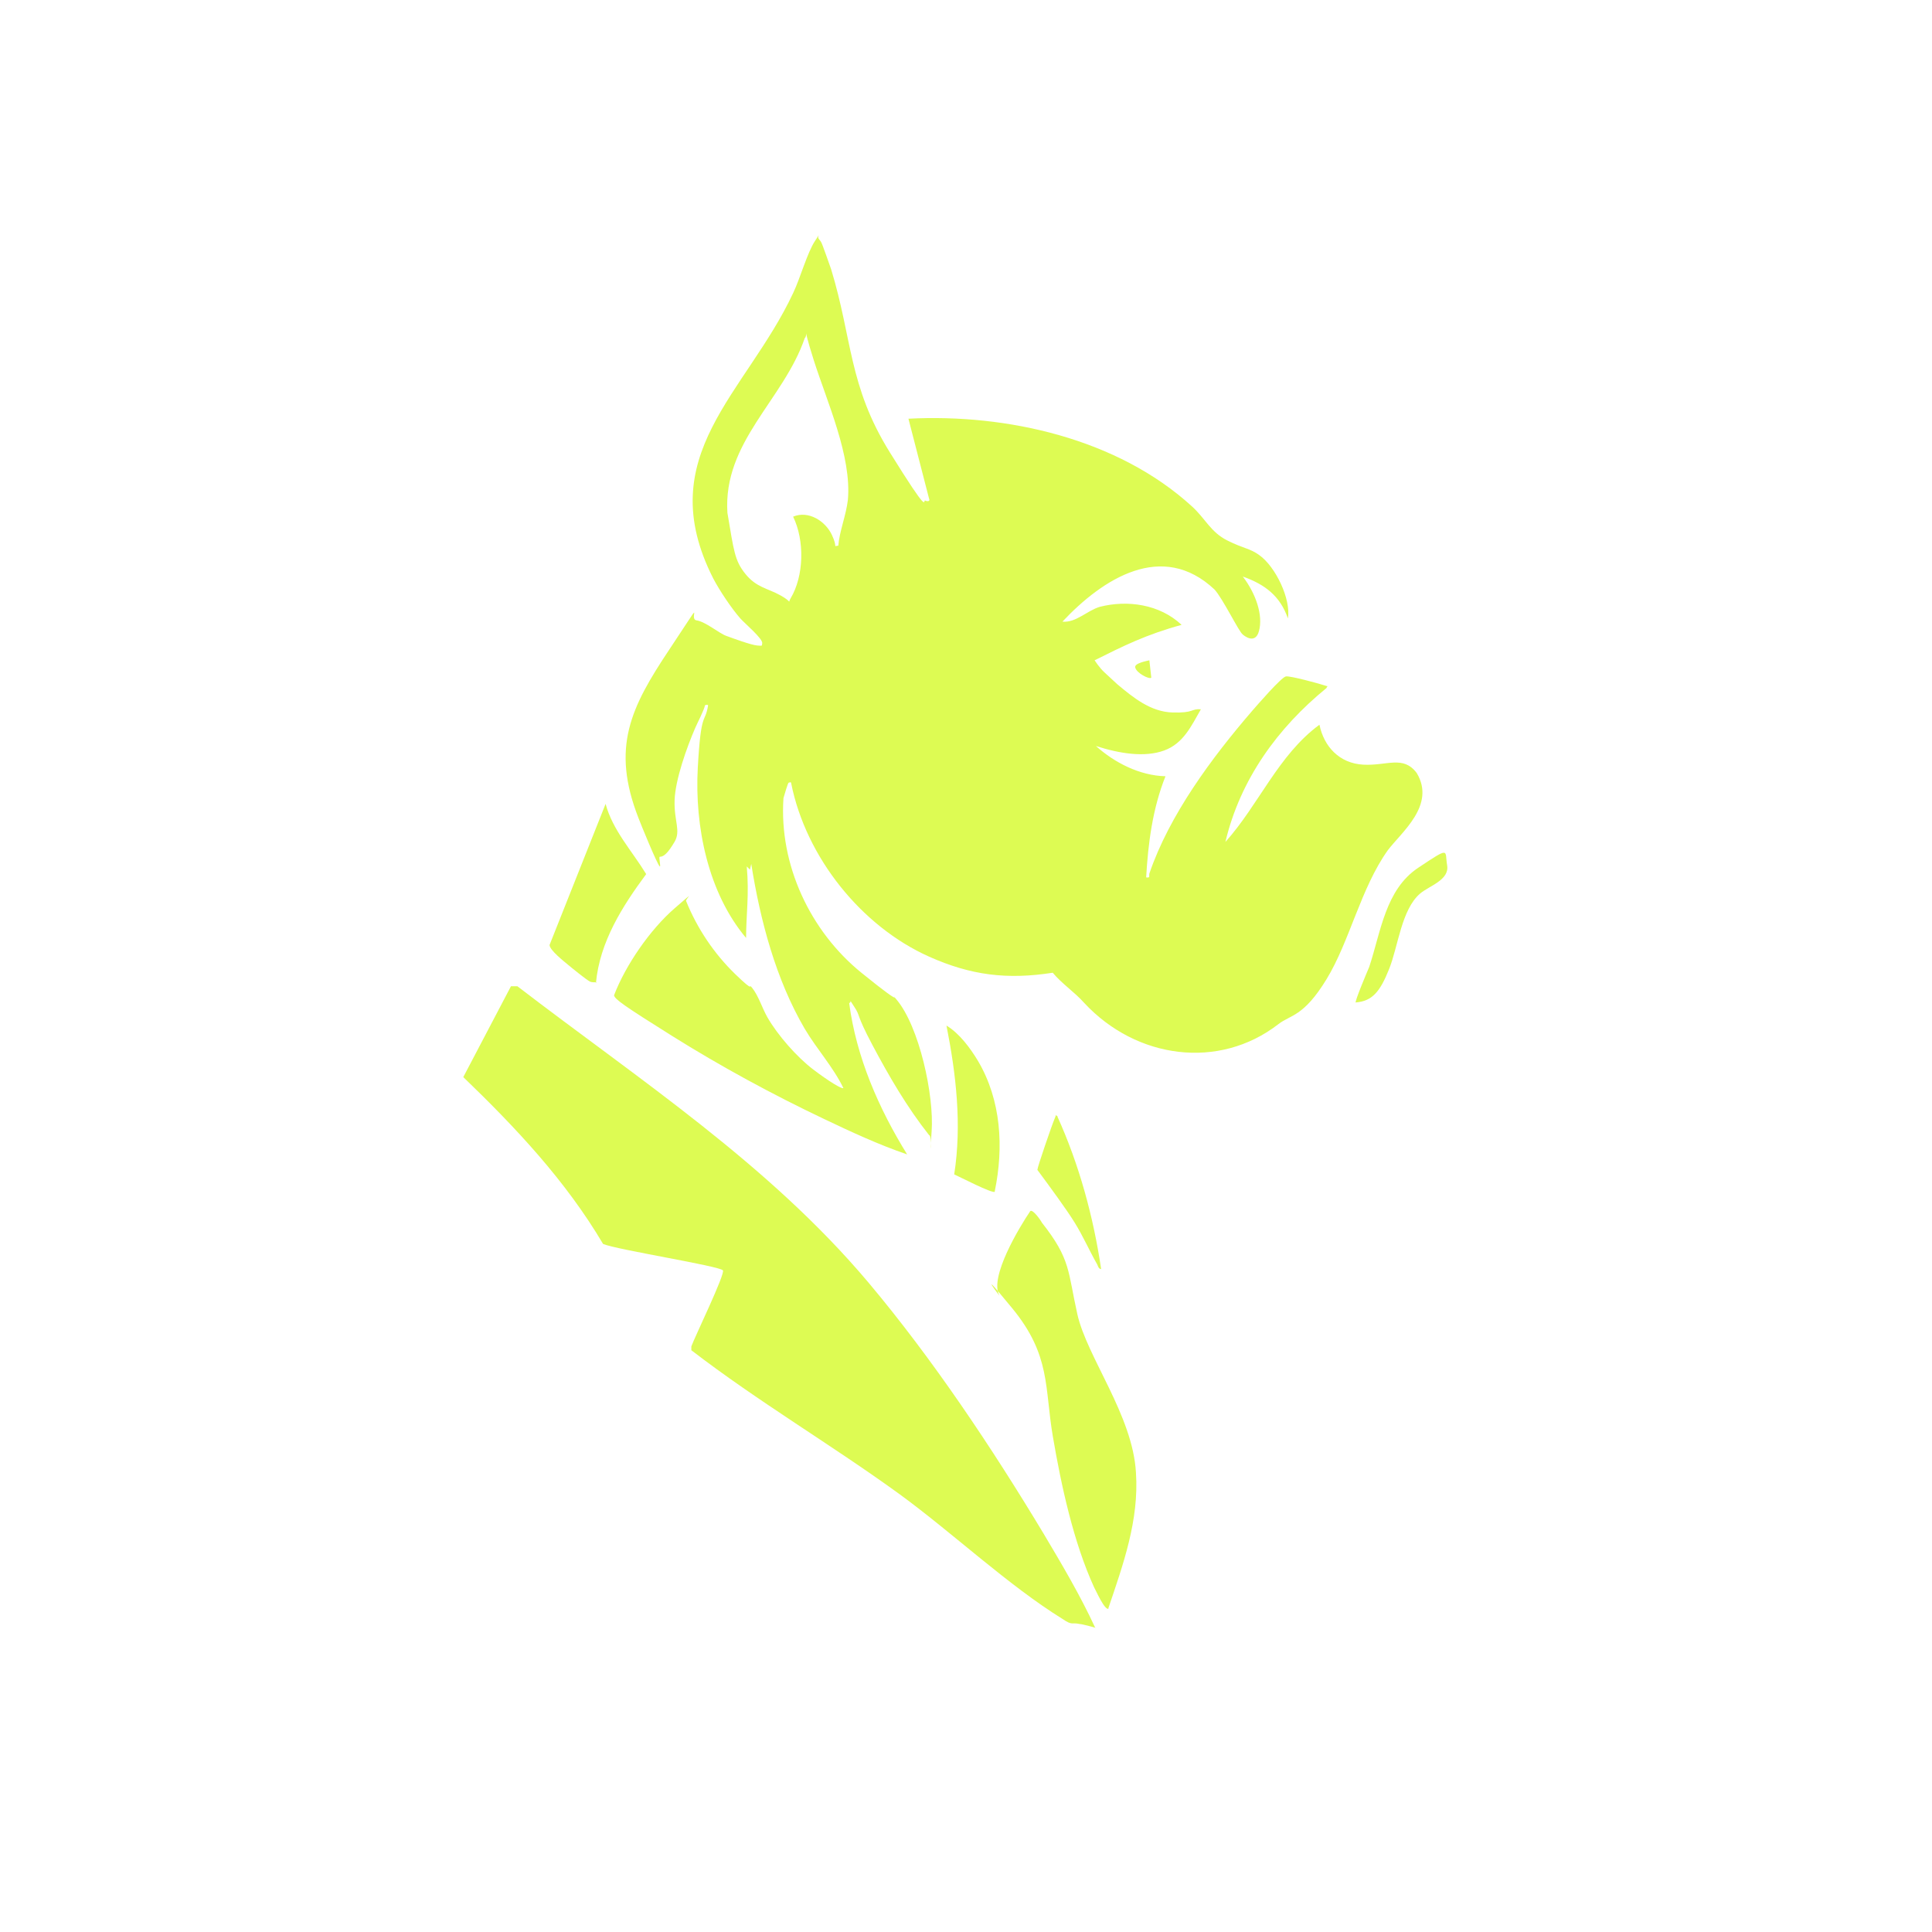
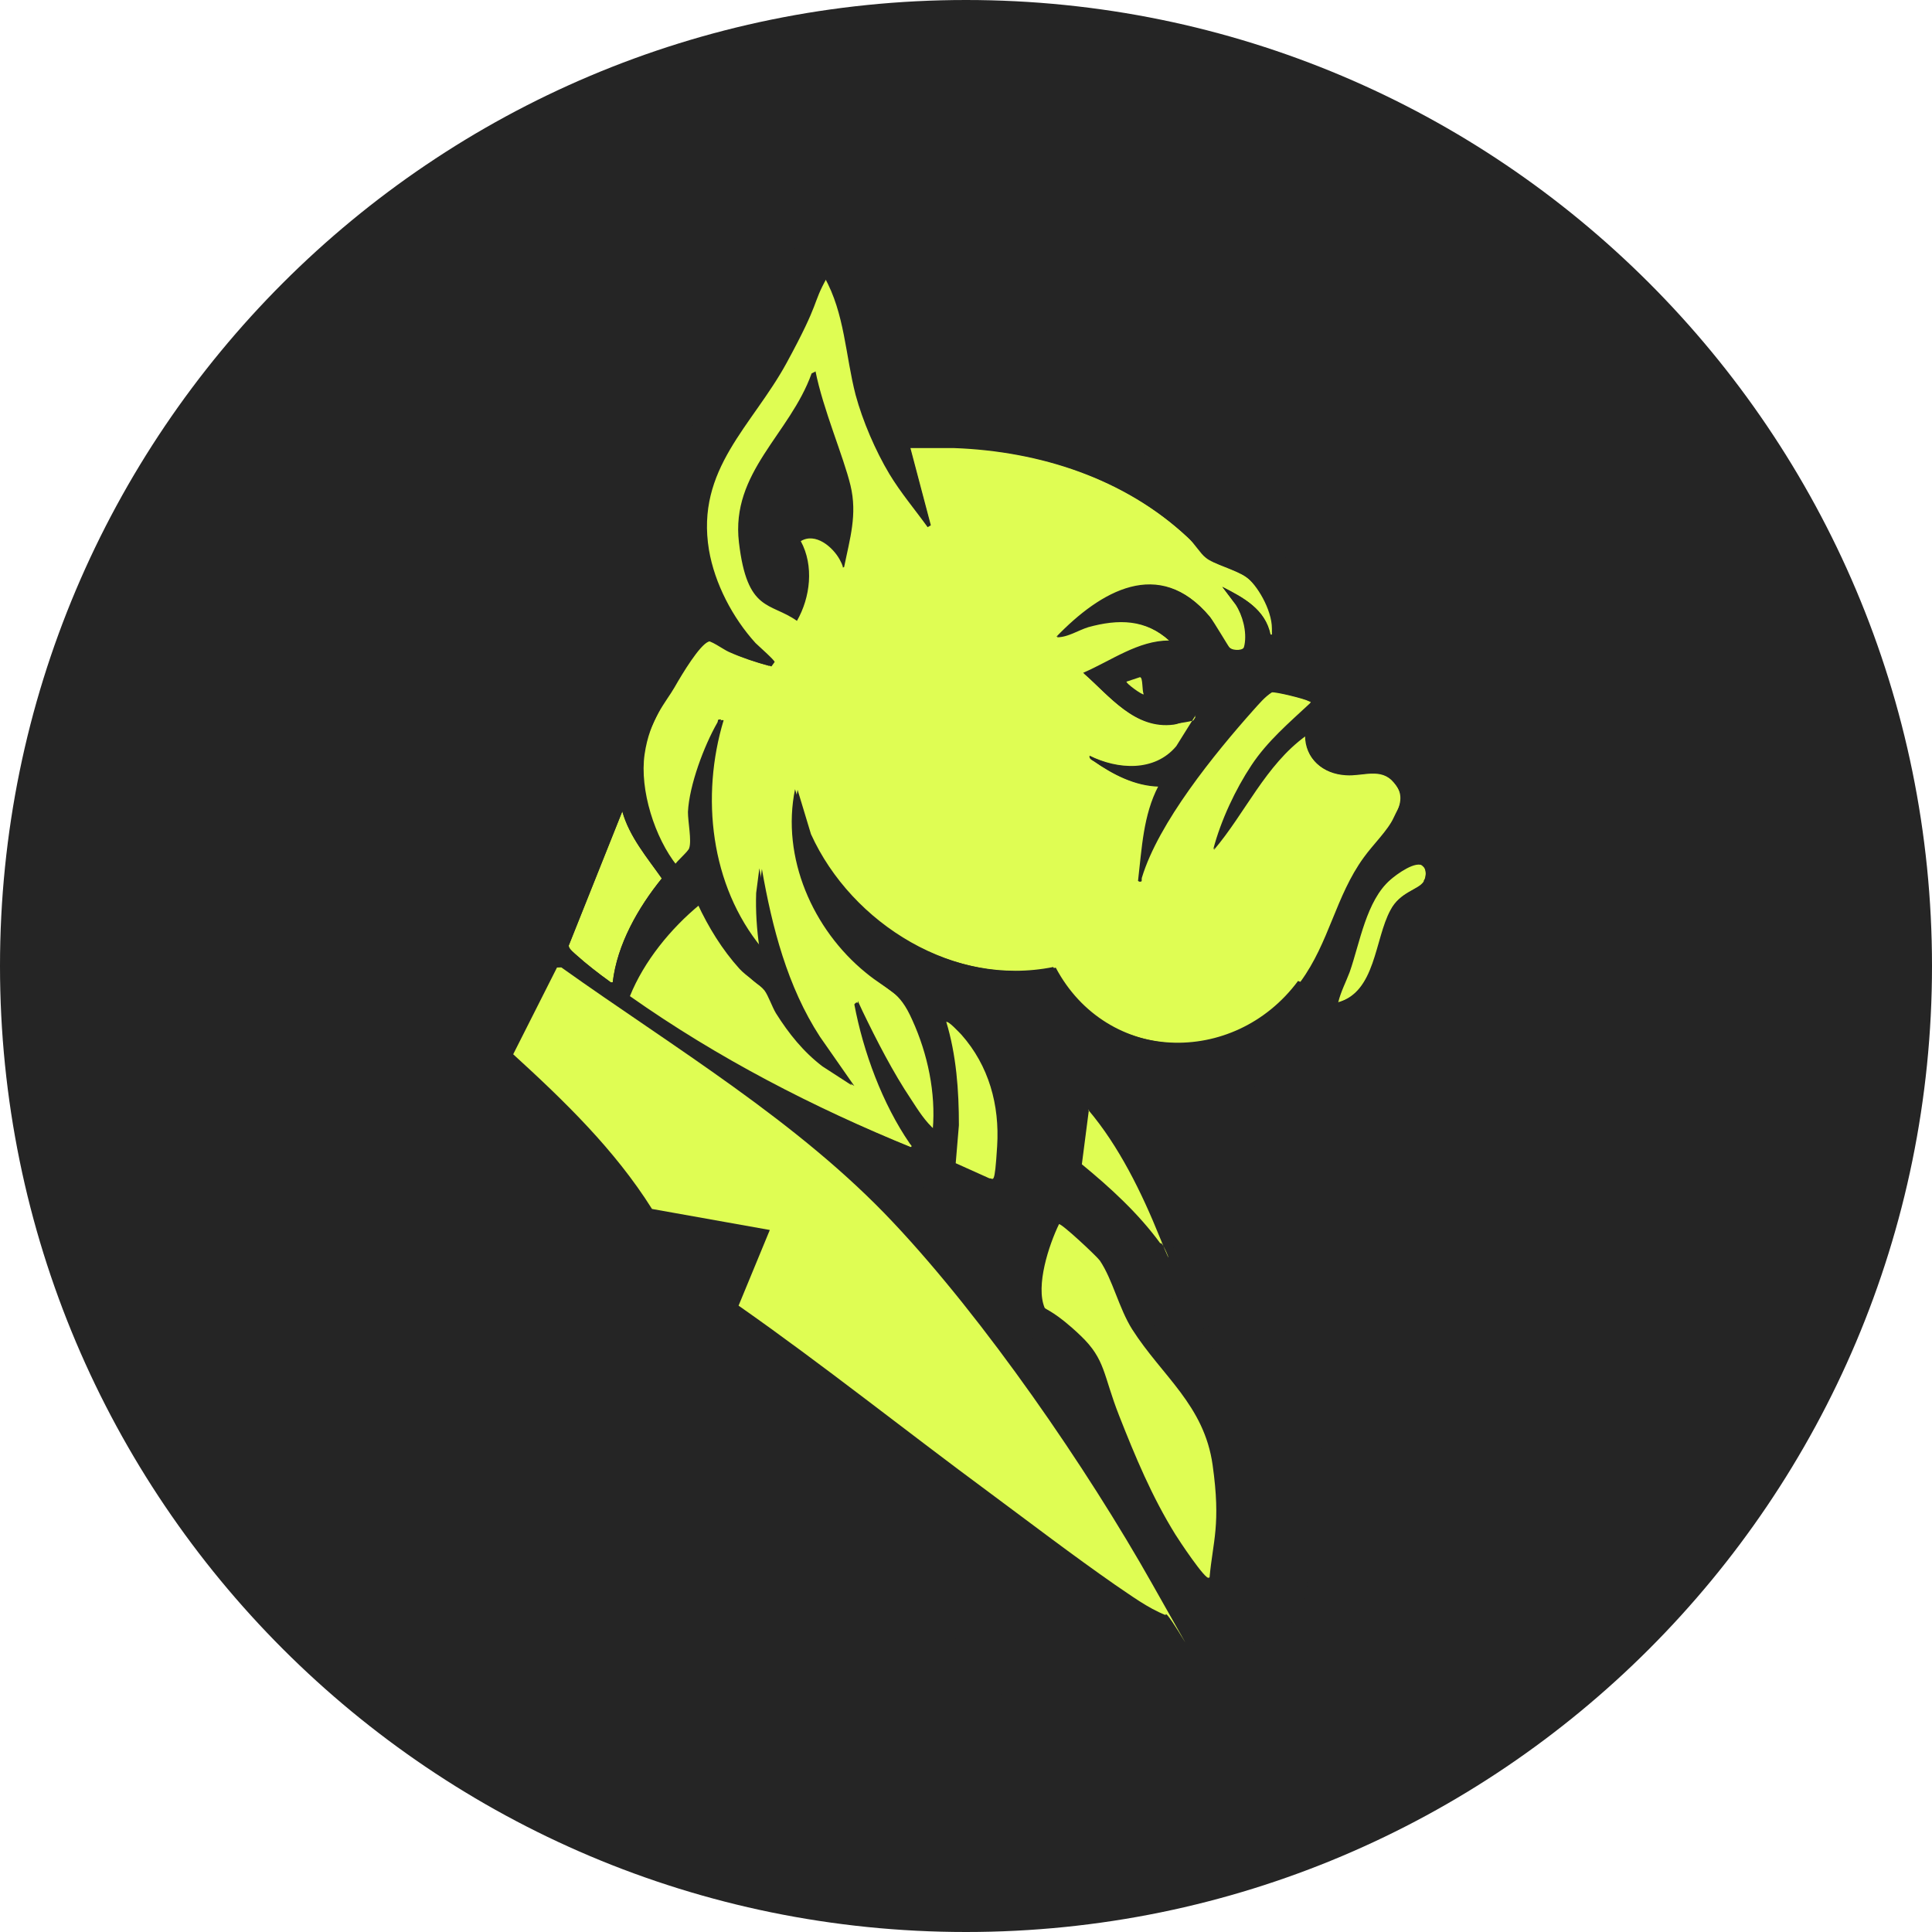
- <svg xmlns="http://www.w3.org/2000/svg" width="160" height="160" viewBox="0 0 160 160" fill="none">
-   <path d="M67.977 20.005C68.084 20.112 68.724 22.032 68.831 22.299C70.591 28.061 70.271 31.956 73.686 37.451C77.1 42.946 76.407 41.345 76.62 41.452C76.834 41.559 77.047 41.505 76.94 41.292L75.233 34.676C83.396 34.25 92.572 36.33 98.707 41.932C99.828 42.946 100.255 44.066 101.642 44.76C103.029 45.453 103.509 45.4 104.309 45.987C105.643 46.947 106.924 49.614 106.658 51.215C106.017 49.348 104.737 48.387 102.923 47.747C103.99 49.134 104.631 50.948 104.257 52.282C103.937 53.422 102.977 52.602 102.923 52.549C102.603 52.335 101.268 49.561 100.575 48.815C96.254 44.76 91.346 47.907 87.985 51.482C89.105 51.589 90.011 50.575 91.078 50.255C93.372 49.668 96.041 50.041 97.855 51.748C94.92 52.549 93 53.509 90.652 54.683C90.652 54.683 91.036 55.285 91.452 55.67C91.869 56.056 92.519 56.657 92.519 56.657C93.853 57.777 95.293 58.951 97.107 59.005C98.921 59.058 98.601 58.684 99.454 58.738C98.654 60.125 98.014 61.565 96.413 62.152C94.813 62.739 92.732 62.419 90.758 61.779C92.305 63.166 94.386 64.233 96.52 64.286C95.453 66.954 95.08 69.835 94.92 72.662C95.293 72.716 95.133 72.556 95.186 72.342C96.84 67.487 100.361 62.739 103.723 58.844C104.096 58.418 106.123 56.07 106.497 56.017C106.87 55.964 109.218 56.604 109.698 56.764C110.178 56.924 109.911 56.71 109.858 56.977C105.803 60.285 102.709 64.553 101.482 69.728C104.256 66.634 105.857 62.526 109.271 60.018C109.644 61.832 110.925 63.219 112.899 63.326C114.873 63.433 116.208 62.526 117.328 64.019C118.928 66.687 116.047 68.928 114.927 70.421C112.686 73.569 111.779 77.944 109.859 81.092C107.938 84.239 106.871 84.026 105.857 84.826C100.949 88.614 94.119 87.707 89.798 83.066C88.998 82.159 87.931 81.465 87.184 80.558C83.397 81.145 80.408 80.772 76.94 79.224C71.338 76.717 66.75 71.008 65.523 64.873C65.523 64.713 65.364 64.82 65.311 64.82C65.257 64.82 64.936 65.887 64.883 66.1C64.509 71.649 67.124 77.144 71.338 80.558C75.553 83.973 73.472 81.892 74.219 82.746C76.14 84.987 77.367 90.748 77.154 93.683C76.94 96.617 77.26 94.056 76.94 94.003C75.126 91.709 73.632 89.148 72.245 86.534C70.858 83.919 71.285 84.186 70.751 83.386C70.218 82.586 70.591 83.013 70.325 83.066C70.912 87.547 72.779 91.816 75.126 95.603C72.779 94.803 70.485 93.736 68.244 92.669C63.976 90.642 59.654 88.294 55.653 85.787C51.652 83.279 50.905 82.746 50.852 82.426C51.812 79.918 53.839 76.984 55.867 75.223C57.894 73.463 56.667 74.53 56.827 74.636C57.734 76.877 59.121 78.958 60.882 80.665C62.642 82.372 61.895 81.359 62.269 81.785C62.802 82.426 63.122 83.493 63.549 84.24C64.403 85.733 66.003 87.547 67.337 88.561C68.671 89.575 69.738 90.215 69.845 90.108C68.991 88.348 67.657 86.907 66.644 85.2C64.243 81.092 62.962 76.237 62.215 71.542L62.109 72.022L61.843 71.755C62.056 74.102 61.788 75.757 61.788 77.677C58.641 73.943 57.52 68.448 57.787 63.593C58.054 58.738 58.375 60.018 58.642 58.417C58.588 58.311 58.375 58.417 58.375 58.417C58.375 58.684 57.681 60.018 57.575 60.285C56.881 61.885 55.92 64.57 55.867 66.278C55.813 67.985 56.4 68.805 55.867 69.712C55.333 70.618 54.985 70.955 54.64 70.955C54.534 70.955 54.747 71.809 54.64 71.755C54.427 71.595 53.039 68.181 52.879 67.754C50.585 61.886 52.239 58.578 55.44 53.776C58.641 48.974 56.934 51.269 57.681 51.375C58.427 51.482 59.548 52.442 60.135 52.656C60.721 52.869 62.162 53.403 62.696 53.456C63.229 53.509 63.069 53.456 63.122 53.296C63.229 52.922 61.629 51.589 61.309 51.215C60.562 50.361 59.601 48.921 59.068 47.907C53.893 37.717 61.788 32.596 65.683 24.273C66.27 23.046 66.857 20.912 67.497 19.951C68.137 18.991 67.604 19.578 67.817 19.791L67.977 20.005ZM69.418 45.24C69.525 43.959 70.058 42.732 70.218 41.399C70.538 37.771 68.511 33.343 67.39 29.822C66.27 26.3 67.017 27.687 66.644 28.008C64.883 33.129 59.868 36.597 60.241 42.466C60.776 45.613 60.828 46.414 61.735 47.534C62.642 48.654 63.549 48.708 64.616 49.295C65.683 49.882 65.203 49.988 65.47 49.561C66.59 47.694 66.644 44.76 65.683 42.786C66.964 42.252 68.351 43.159 68.884 44.28C69.418 45.4 68.938 45.24 69.418 45.187V45.24Z" fill="#DDFB53" />
-   <path d="M90.758 134.815C90.758 134.815 89.638 134.495 89.424 134.495C88.731 134.335 88.837 134.655 87.984 134.069C83.502 131.294 78.914 126.973 74.539 123.772C68.884 119.664 62.802 116.089 57.254 111.821V111.501C57.52 110.754 60.081 105.472 59.868 105.206C59.548 104.832 51.065 103.498 49.944 103.018C46.85 97.79 42.742 93.415 38.367 89.2L42.315 81.678H42.849C52.932 89.414 63.656 96.403 71.925 106.219C77.26 112.568 82.168 119.93 86.436 127.026C87.93 129.534 89.478 132.148 90.705 134.815H90.758Z" fill="#DDFB53" />
-   <path d="M91.834 133.212C91.514 133.479 90.714 131.611 90.607 131.451C88.9 127.717 87.886 123.022 87.193 118.967C86.499 114.912 87.033 112.245 83.832 108.35C80.63 104.456 82.924 107.55 82.764 107.283C81.911 105.789 84.418 101.628 85.325 100.294C85.539 100.134 86.179 101.041 86.286 101.255C88.686 104.296 88.42 105.256 89.22 108.83C90.02 112.405 93.808 117.207 94.075 121.955C94.342 125.903 93.008 129.584 91.781 133.212H91.834Z" fill="#DDFB53" />
-   <path d="M49.406 81.353C49.193 81.353 49.033 81.353 48.873 81.299C48.553 81.139 47.379 80.179 47.059 79.912C46.739 79.645 45.512 78.685 45.512 78.258L50.153 66.574C50.74 68.762 52.341 70.469 53.514 72.389C51.54 75.057 49.673 77.991 49.353 81.406L49.406 81.353Z" fill="#DDFB53" />
-   <path d="M82.384 98.698C82.171 98.858 79.503 97.471 79.023 97.258C79.663 93.15 79.183 88.988 78.383 84.934C79.45 85.574 80.357 86.801 80.997 87.868C82.918 91.122 83.131 95.017 82.384 98.645V98.698Z" fill="#DDFB53" />
-   <path d="M112.269 83.073C112.162 82.966 113.23 80.459 113.39 80.085C114.35 77.204 114.723 73.683 117.444 71.869C120.165 70.055 119.632 70.428 119.845 71.656C120.058 72.883 118.351 73.363 117.604 74.003C116.057 75.337 115.79 78.378 115.043 80.245C114.297 82.112 113.656 82.913 112.269 83.019V83.073Z" fill="#DDFB53" />
-   <path d="M87.564 92.455C89.378 96.456 90.552 100.778 91.192 105.099C90.978 105.099 90.925 104.832 90.872 104.726C90.232 103.605 89.698 102.378 89.004 101.258C88.311 100.138 86.977 98.324 85.91 96.883C85.91 96.67 87.137 93.095 87.351 92.615C87.564 92.135 87.297 92.348 87.617 92.455H87.564Z" fill="#DDFB53" />
-   <path d="M95.186 54.684L95.346 56.124C95.186 56.284 94.118 55.751 94.012 55.27C93.935 54.921 94.972 54.737 95.186 54.684Z" fill="#DDFB53" />
+ <svg xmlns="http://www.w3.org/2000/svg" width="154" height="154" viewBox="0 0 154 154" fill="none">
+   <rect width="154" height="154" rx="77" fill="#252525" />
+   <path d="M73.891 41.973L74.145 41.822L72.519 35.667C73.688 35.667 74.857 35.667 76.025 35.667C82.835 35.92 89.593 38.089 94.624 42.78C99.655 47.471 95.641 44.092 96.047 44.394C96.606 44.899 98.435 45.353 99.299 45.958C100.163 46.563 101.383 48.581 101.383 50.095C101.383 51.608 101.484 50.549 101.23 50.549C100.824 48.531 99.096 47.623 97.419 46.765L98.486 48.178C99.045 49.035 99.401 50.347 99.198 51.406C98.994 52.465 98.283 51.81 97.978 51.608C97.673 51.406 96.758 49.59 96.403 49.136C92.388 44.344 87.713 47.118 84.207 50.75C85.071 50.75 85.884 50.196 86.697 49.943C89.085 49.288 91.27 49.288 93.201 51.053C90.711 51.053 88.577 52.667 86.341 53.626C88.425 55.442 90.406 58.115 93.506 57.712C96.606 57.308 94.777 57.207 95.336 56.955L93.76 59.477C92.032 61.545 89.085 61.344 86.849 60.234C86.799 60.486 87.002 60.537 87.154 60.638C88.679 61.697 90.406 62.605 92.337 62.655C91.118 64.976 91.016 67.649 90.711 70.222C91.067 70.272 90.915 70.121 90.965 69.919C92.287 65.531 96.758 60.032 99.858 56.551C102.958 53.071 100.773 55.492 101.332 55.139C101.637 55.089 103.923 55.644 104.279 55.845C104.635 56.047 104.482 55.845 104.432 56.047C102.755 57.611 101.027 59.074 99.757 60.991C98.486 62.907 97.317 65.379 96.708 67.7C99.198 64.774 100.824 60.94 104.025 58.62C104.025 60.436 105.397 61.646 107.227 61.747C109.056 61.848 110.021 61.092 111.089 62.353C112.156 63.614 111.546 64.169 111.089 65.177C110.631 66.186 109.462 67.296 108.7 68.356C106.464 71.433 105.956 75.115 103.669 78.243C98.537 85.153 88.221 84.8 84.156 77.133C76.127 78.747 67.895 73.652 64.643 66.489L63.576 62.958C62.458 68.406 64.998 74.157 69.216 77.587C73.434 81.017 71.859 78.949 72.926 81.37C73.993 83.791 74.806 87.171 74.552 90.097C73.739 89.391 73.18 88.483 72.621 87.625C71.198 85.507 69.877 82.934 68.759 80.614C67.641 78.293 68.657 79.655 68.301 80.109C69.013 83.892 70.537 88.029 72.722 91.207C74.907 94.385 72.977 91.409 72.773 91.509C64.846 88.281 57.224 84.346 50.211 79.403C51.329 76.628 53.463 74.005 55.801 72.088C56.665 73.955 57.782 75.771 59.155 77.284C60.527 78.797 60.781 78.545 61.136 78.999C61.492 79.453 61.746 80.311 62.051 80.815C63.067 82.43 64.236 83.892 65.761 85.053L68.098 86.566L65.354 82.631C62.763 78.646 61.543 73.904 60.73 69.263L60.476 71.231C60.425 72.694 60.527 74.157 60.73 75.569C56.614 70.575 55.852 63.462 57.681 57.409C57.325 57.359 57.478 57.51 57.376 57.661C56.309 59.528 55.14 62.655 55.038 64.774C54.937 66.893 55.343 67.044 55.14 67.649C54.937 68.255 54.124 68.709 53.971 69.011C52.193 66.792 50.973 62.958 51.38 60.133C51.786 57.308 53.108 55.946 53.768 54.786C54.429 53.626 55.75 51.457 56.461 51.154C57.173 50.851 57.833 51.81 58.291 52.011C59.307 52.465 60.374 52.819 61.492 53.121L61.746 52.768C61.746 52.617 60.476 51.507 60.222 51.255C58.392 49.237 56.969 46.513 56.512 43.84C55.445 37.383 59.968 33.952 62.712 28.908C65.456 23.863 64.694 24.317 65.913 22.148C67.539 25.024 67.59 28.404 68.403 31.531C69.216 34.659 69.978 35.97 71.096 37.837C72.214 39.703 73.129 40.661 74.145 42.074L73.891 41.973ZM64.998 29.614L64.694 29.765C62.966 34.608 58.24 37.635 58.901 43.234C59.561 48.834 61.391 47.976 63.525 49.489C64.592 47.623 64.897 45.101 63.83 43.133C64.998 42.427 66.37 43.587 66.929 44.596C67.488 45.605 66.929 45.302 67.285 45.202C67.743 42.931 68.352 41.015 67.793 38.694C67.234 36.374 65.608 32.641 64.998 29.564V29.614Z" fill="#DFFD53" />
+   <path d="M48.842 78.292C48.639 78.342 48.639 78.241 48.537 78.191C47.826 77.686 46.657 76.778 45.996 76.173C45.336 75.568 45.336 75.618 45.336 75.366L49.605 64.672C50.163 66.69 51.586 68.354 52.755 70.019C50.875 72.339 49.198 75.265 48.842 78.292Z" fill="#DFFD53" />
+   <path d="M113.477 69.111C113.731 69.363 113.681 70.019 113.477 70.271C113.071 70.927 111.597 71.078 110.835 72.541C109.565 74.862 109.666 79.099 106.617 79.906C106.82 79.049 107.227 78.292 107.532 77.485C108.345 75.164 108.853 71.784 110.784 70.12C112.715 68.455 112.868 68.506 113.427 69.061L113.477 69.111Z" fill="#DFFD53" />
+   <path d="M114.596 61.897C113.783 60.737 113.021 60.485 112.868 58.921C112.767 57.357 113.275 56.147 111.852 55.037C109.718 53.372 106.313 54.129 103.976 52.817C105.043 50.295 104.89 48.126 103.467 45.806C102.095 43.535 100.876 43.435 98.945 42.123C98.487 41.82 97.928 41.064 97.471 40.66C93.558 37.331 88.985 34.506 83.852 33.396C84.716 28.856 83.141 23.761 80.448 20.079C78.822 17.859 77.958 18.414 76.382 20.23C74.756 22.097 73.537 24.266 72.317 26.384L70.945 29.613C70.539 26.384 69.878 21.39 67.439 19.02C65.864 17.506 64.796 17.708 63.628 19.423C62.103 21.693 61.138 24.619 59.766 27.04C57.479 31.025 54.328 34.102 53.21 38.693C52.397 41.972 52.753 44.898 54.023 48.025C51.127 50.194 49.806 53.826 48.484 57.105C44.877 66.034 37 83.033 37 83.033C41.319 88.28 47.062 96.805 49.501 103.161L58.394 103.312L55.243 111.383C64.542 118.546 73.283 126.567 80.448 135.849L80.702 136C88.934 135.395 96.861 132.872 103.874 128.786C103.874 128.635 103.874 128.534 103.874 128.383C103.874 127.828 104.026 127.273 104.128 126.718C104.128 126.617 104.23 126.214 104.23 126.012C104.23 125.003 104.382 124.045 104.585 123.086C104.585 123.187 104.535 123.288 104.484 123.338C104.23 123.338 104.382 123.086 104.382 122.935C104.687 119.606 105.348 116.327 105.449 112.947L101.536 107.348C101.435 106.894 103.264 105.683 103.162 105.027C103.061 104.371 100.774 101.244 100.215 100.336C99.707 99.478 99.148 98.419 98.843 97.46L98.487 96.441C97.979 94.928 98.487 96.441 97.979 94.928C97.894 94.675 97.878 94.787 97.725 94.333C97.471 93.919 97.573 93.969 97.471 93.667C97.369 93.515 97.115 93.223 97.064 93.021C97.014 92.921 96.963 92.87 96.861 92.769C96.811 92.668 96.76 92.567 96.709 92.466C95.235 91.458 93.812 90.348 92.389 89.188L93.609 87.775C96.099 87.826 98.487 87.422 100.723 86.262C101.231 86.01 103.112 84.547 103.264 84.496C103.518 84.446 104.585 84.799 104.992 84.849C108.397 85.152 110.836 83.891 113.072 81.369C117.493 76.375 118.458 67.396 114.545 61.897H114.596ZM49.602 64.672C50.161 66.689 51.584 68.354 52.753 70.019C50.873 72.339 49.196 75.265 48.84 78.292C48.637 78.342 48.637 78.241 48.535 78.191C47.824 77.686 46.655 76.778 45.994 76.173C45.791 76.022 45.334 75.618 45.334 75.366L49.602 64.672ZM66.575 100.84C62.459 97.662 58.546 93.274 54.582 89.793C51.127 86.766 46.757 83.74 43.86 80.158C43.047 79.149 43.758 78.998 44.267 78.039C48.637 81.671 53.464 85.001 58.495 87.775C66.372 92.164 74.909 95.191 83.344 98.368L77.5 107.549C77.348 107.65 77.195 107.549 77.043 107.448C75.823 106.994 73.892 105.582 72.724 104.825C70.844 103.615 68.404 102.202 66.677 100.84H66.575ZM75.417 81.47C75.569 81.318 76.484 82.327 76.636 82.478C78.822 84.95 79.686 88.078 79.482 91.357C79.482 91.76 79.177 93.879 78.872 93.929L76.179 92.719L76.433 89.692C76.433 86.918 76.23 84.093 75.417 81.419V81.47ZM84.564 125.558C84.361 125.558 84.31 125.508 84.208 125.356C83.141 123.944 82.074 121.724 81.058 120.16C78.364 115.974 75.62 112.342 72.571 108.407C72.47 108.256 71.656 107.247 71.758 107.146L77.653 110.929C78.313 109.92 78.923 108.861 79.635 107.852C79.889 107.549 81.261 105.683 81.464 105.733L84.869 109.517V118.899C84.919 118.899 84.564 125.508 84.564 125.508V125.558ZM95.235 108.81C95.438 107.802 95.642 106.641 95.997 105.683C96.048 105.532 95.997 105.481 96.251 105.532C96.506 107.146 97.115 108.71 97.369 110.273C98.03 114.158 98.03 119.404 97.369 123.338C97.166 124.7 96.709 126.012 96.506 127.324C96.302 127.324 96.353 127.071 96.302 126.97C95.032 120.614 93.609 114.511 90.56 108.71L91.729 105.38C92.593 106.238 93.507 107.095 94.32 107.953C94.473 108.104 94.981 108.962 95.184 108.76L95.235 108.81ZM94.219 104.371L88.426 97.965L92.085 91.609C93.304 95.745 93.66 100.084 94.27 104.321L94.219 104.371ZM103.467 78.191C98.335 85.102 88.019 84.749 83.954 77.081C75.925 78.695 67.693 73.6 64.441 66.437L63.373 62.906C62.256 68.354 64.796 74.105 69.014 77.535C70.844 79.048 71.656 78.897 72.724 81.318C73.943 83.992 74.604 87.119 74.35 90.045C73.537 89.339 72.978 88.431 72.419 87.573C70.996 85.455 69.675 82.882 68.557 80.562C68.455 80.309 68.455 79.603 68.099 80.057C68.811 83.841 70.335 87.977 72.52 91.155C72.571 91.256 72.775 91.357 72.571 91.458C64.644 88.229 57.022 84.294 50.009 79.351C51.127 76.576 53.261 73.953 55.599 72.037C56.462 73.903 57.581 75.719 58.953 77.232C59.461 77.787 60.579 78.493 60.934 78.947C61.239 79.351 61.544 80.259 61.849 80.763C62.865 82.378 64.034 83.841 65.559 85.001L67.896 86.514L65.152 82.579C62.56 78.594 61.341 73.853 60.528 69.212L60.274 71.179C60.223 72.642 60.325 74.105 60.528 75.517C56.412 70.523 55.65 63.411 57.479 57.357C57.123 57.307 57.276 57.458 57.174 57.609C56.107 59.476 54.938 62.603 54.836 64.722C54.836 65.529 55.141 66.992 54.938 67.597C54.887 67.85 53.922 68.657 53.769 68.959C51.991 66.74 50.771 62.906 51.178 60.081C51.33 58.921 52.905 55.894 53.566 54.734C53.973 53.977 55.548 51.405 56.259 51.102C56.564 50.951 57.631 51.758 58.089 51.96C59.105 52.414 60.172 52.767 61.29 53.069L61.544 52.716C61.544 52.565 60.274 51.455 60.02 51.203C58.19 49.185 56.767 46.461 56.31 43.788C55.243 37.331 59.766 33.901 62.51 28.856C63.678 26.687 64.492 24.266 65.711 22.097C67.337 24.972 67.388 28.352 68.201 31.479C68.76 33.547 69.776 35.918 70.894 37.785C71.809 39.298 72.927 40.61 73.943 42.022L74.197 41.871L72.571 35.717C73.74 35.717 74.909 35.717 76.078 35.717C82.887 35.969 89.645 38.138 94.676 42.829C95.184 43.283 95.692 44.141 96.099 44.444C96.658 44.948 98.487 45.402 99.351 46.007C100.571 46.865 101.435 48.63 101.435 50.144C101.435 50.295 101.536 50.598 101.282 50.598C100.876 48.58 99.148 47.672 97.471 46.814L98.538 48.227C99.097 49.084 99.453 50.396 99.25 51.455C99.148 51.909 98.335 51.859 98.03 51.657C97.928 51.556 96.811 49.639 96.455 49.185C92.44 44.393 87.765 47.167 84.259 50.8C85.123 50.8 85.936 50.245 86.749 49.992C89.137 49.337 91.322 49.337 93.253 51.102C90.713 51.102 88.629 52.716 86.393 53.675C88.477 55.491 90.459 58.164 93.558 57.761C94.219 57.66 94.829 57.256 95.388 57.004L93.812 59.526C92.085 61.595 89.137 61.393 86.901 60.283C86.85 60.535 87.054 60.586 87.206 60.687C88.731 61.746 90.459 62.654 92.389 62.704C91.17 65.025 91.068 67.698 90.763 70.271C91.119 70.321 90.967 70.17 91.017 69.968C92.339 65.58 96.811 60.081 99.91 56.601C100.368 56.096 100.825 55.541 101.384 55.188C101.689 55.138 103.976 55.693 104.331 55.894C104.433 55.945 104.535 55.894 104.484 56.096C102.807 57.66 101.079 59.123 99.809 61.04C98.437 63.057 97.369 65.428 96.76 67.749C99.25 64.823 100.876 60.989 104.077 58.669C104.077 60.485 105.449 61.695 107.279 61.796C108.651 61.897 110.073 61.141 111.141 62.402C111.954 63.36 111.598 64.218 111.141 65.227C110.531 66.437 109.514 67.345 108.752 68.404C106.516 71.482 106.008 75.164 103.721 78.292L103.467 78.191ZM91.17 55.34C91.068 55.44 89.696 54.431 89.798 54.331L90.865 53.977C91.119 53.977 91.017 55.087 91.17 55.34ZM113.529 70.271C113.122 70.927 111.649 71.078 110.887 72.541C109.616 74.861 109.718 79.099 106.669 79.906C106.872 79.048 107.279 78.292 107.583 77.484C108.397 75.164 108.905 71.784 110.836 70.12C111.293 69.716 112.919 68.505 113.478 69.06C113.732 69.312 113.681 69.968 113.478 70.221L113.529 70.271Z" fill="#252525" />
+   <path d="M83.294 98.368L77.451 107.549C77.298 107.65 77.146 107.549 76.993 107.448C75.774 106.994 73.843 105.582 72.674 104.825C70.794 103.614 68.355 102.202 66.627 100.84C62.511 97.662 58.598 93.273 54.634 89.793C50.671 86.312 46.809 83.739 43.912 80.158C41.016 76.576 43.81 78.998 44.319 78.039C48.689 81.671 53.516 85 58.547 87.775C66.424 92.163 74.961 95.19 83.396 98.368H83.294Z" fill="#252525" />
+   <path d="M84.564 125.559C84.361 125.559 84.31 125.508 84.208 125.357C83.141 123.944 82.074 121.725 81.058 120.161C78.364 115.974 75.62 112.342 72.571 108.408C69.522 104.473 71.656 107.247 71.758 107.146L77.653 110.93C78.313 109.921 78.923 108.862 79.635 107.853C80.346 106.844 81.261 105.684 81.464 105.734L84.869 109.517V118.9C84.919 118.9 84.564 125.508 84.564 125.508V125.559Z" fill="#252525" />
+   <path d="M95.238 108.811C95.441 107.802 95.644 106.642 96 105.684C96.356 104.725 96 105.482 96.254 105.532C96.508 107.147 97.118 108.71 97.372 110.274C98.032 114.158 98.032 119.405 97.372 123.339C97.169 124.701 96.711 126.013 96.508 127.324C96.305 127.324 96.356 127.072 96.305 126.971C95.034 120.615 93.612 114.511 90.562 108.71L91.731 105.381C92.595 106.239 93.51 107.096 94.323 107.954C95.136 108.811 94.984 108.963 95.187 108.761L95.238 108.811Z" fill="#252525" />
+   <path d="M92.034 91.66C93.253 95.796 93.609 100.134 94.219 104.372L88.426 97.965L92.085 91.609L92.034 91.66Z" fill="#252525" />
+   <path d="M75.418 81.47C75.57 81.319 76.485 82.328 76.638 82.479C78.823 84.951 79.686 88.079 79.483 91.358C79.28 94.636 79.178 93.88 78.874 93.93L76.18 92.719L76.434 89.693C76.434 86.918 76.231 84.094 75.418 81.42V81.47Z" fill="#DFFD53" />
+   <path d="M91.17 55.34C91.069 55.441 89.697 54.432 89.798 54.332L90.865 53.978C91.12 53.978 91.018 55.088 91.17 55.34Z" fill="#DFFD53" />
+   <path d="M92.913 128.74C91.462 128.165 90.17 127.187 88.881 126.323C85.539 123.995 82.189 121.442 78.9 119C72.206 114.063 65.675 108.837 58.872 104.073L61.362 98.042L51.971 96.366C49.007 91.647 44.983 87.756 40.907 84.036L44.398 77.122L44.741 77.111C53.717 83.504 63.651 89.411 71.192 97.437C78.496 105.187 86.622 116.99 91.858 126.282C97.093 135.573 92.826 127.837 92.913 128.74Z" fill="#DFFD53" />
+   <path d="M96.358 125.753C96.126 126.033 93.875 122.626 93.691 122.317C91.815 119.295 90.488 116.1 89.204 112.838C87.92 109.576 88.131 108.374 86.144 106.475C84.158 104.576 83.359 104.396 83.267 104.242C82.539 102.484 83.602 99.251 84.414 97.576C84.638 97.529 87.418 100.13 87.669 100.482C88.697 102.004 89.183 104.275 90.247 105.962C92.625 109.69 95.986 111.995 96.658 116.775C97.331 121.554 96.672 122.85 96.414 125.741L96.358 125.753Z" fill="#DFFD53" />
+   <path d="M86.742 88.466C89.196 91.356 91.013 95.078 92.434 98.597C93.855 102.116 92.719 98.826 92.488 99.107C90.728 96.705 88.525 94.688 86.235 92.806L86.798 88.454L86.742 88.466Z" fill="#DFFD53" />
</svg>
